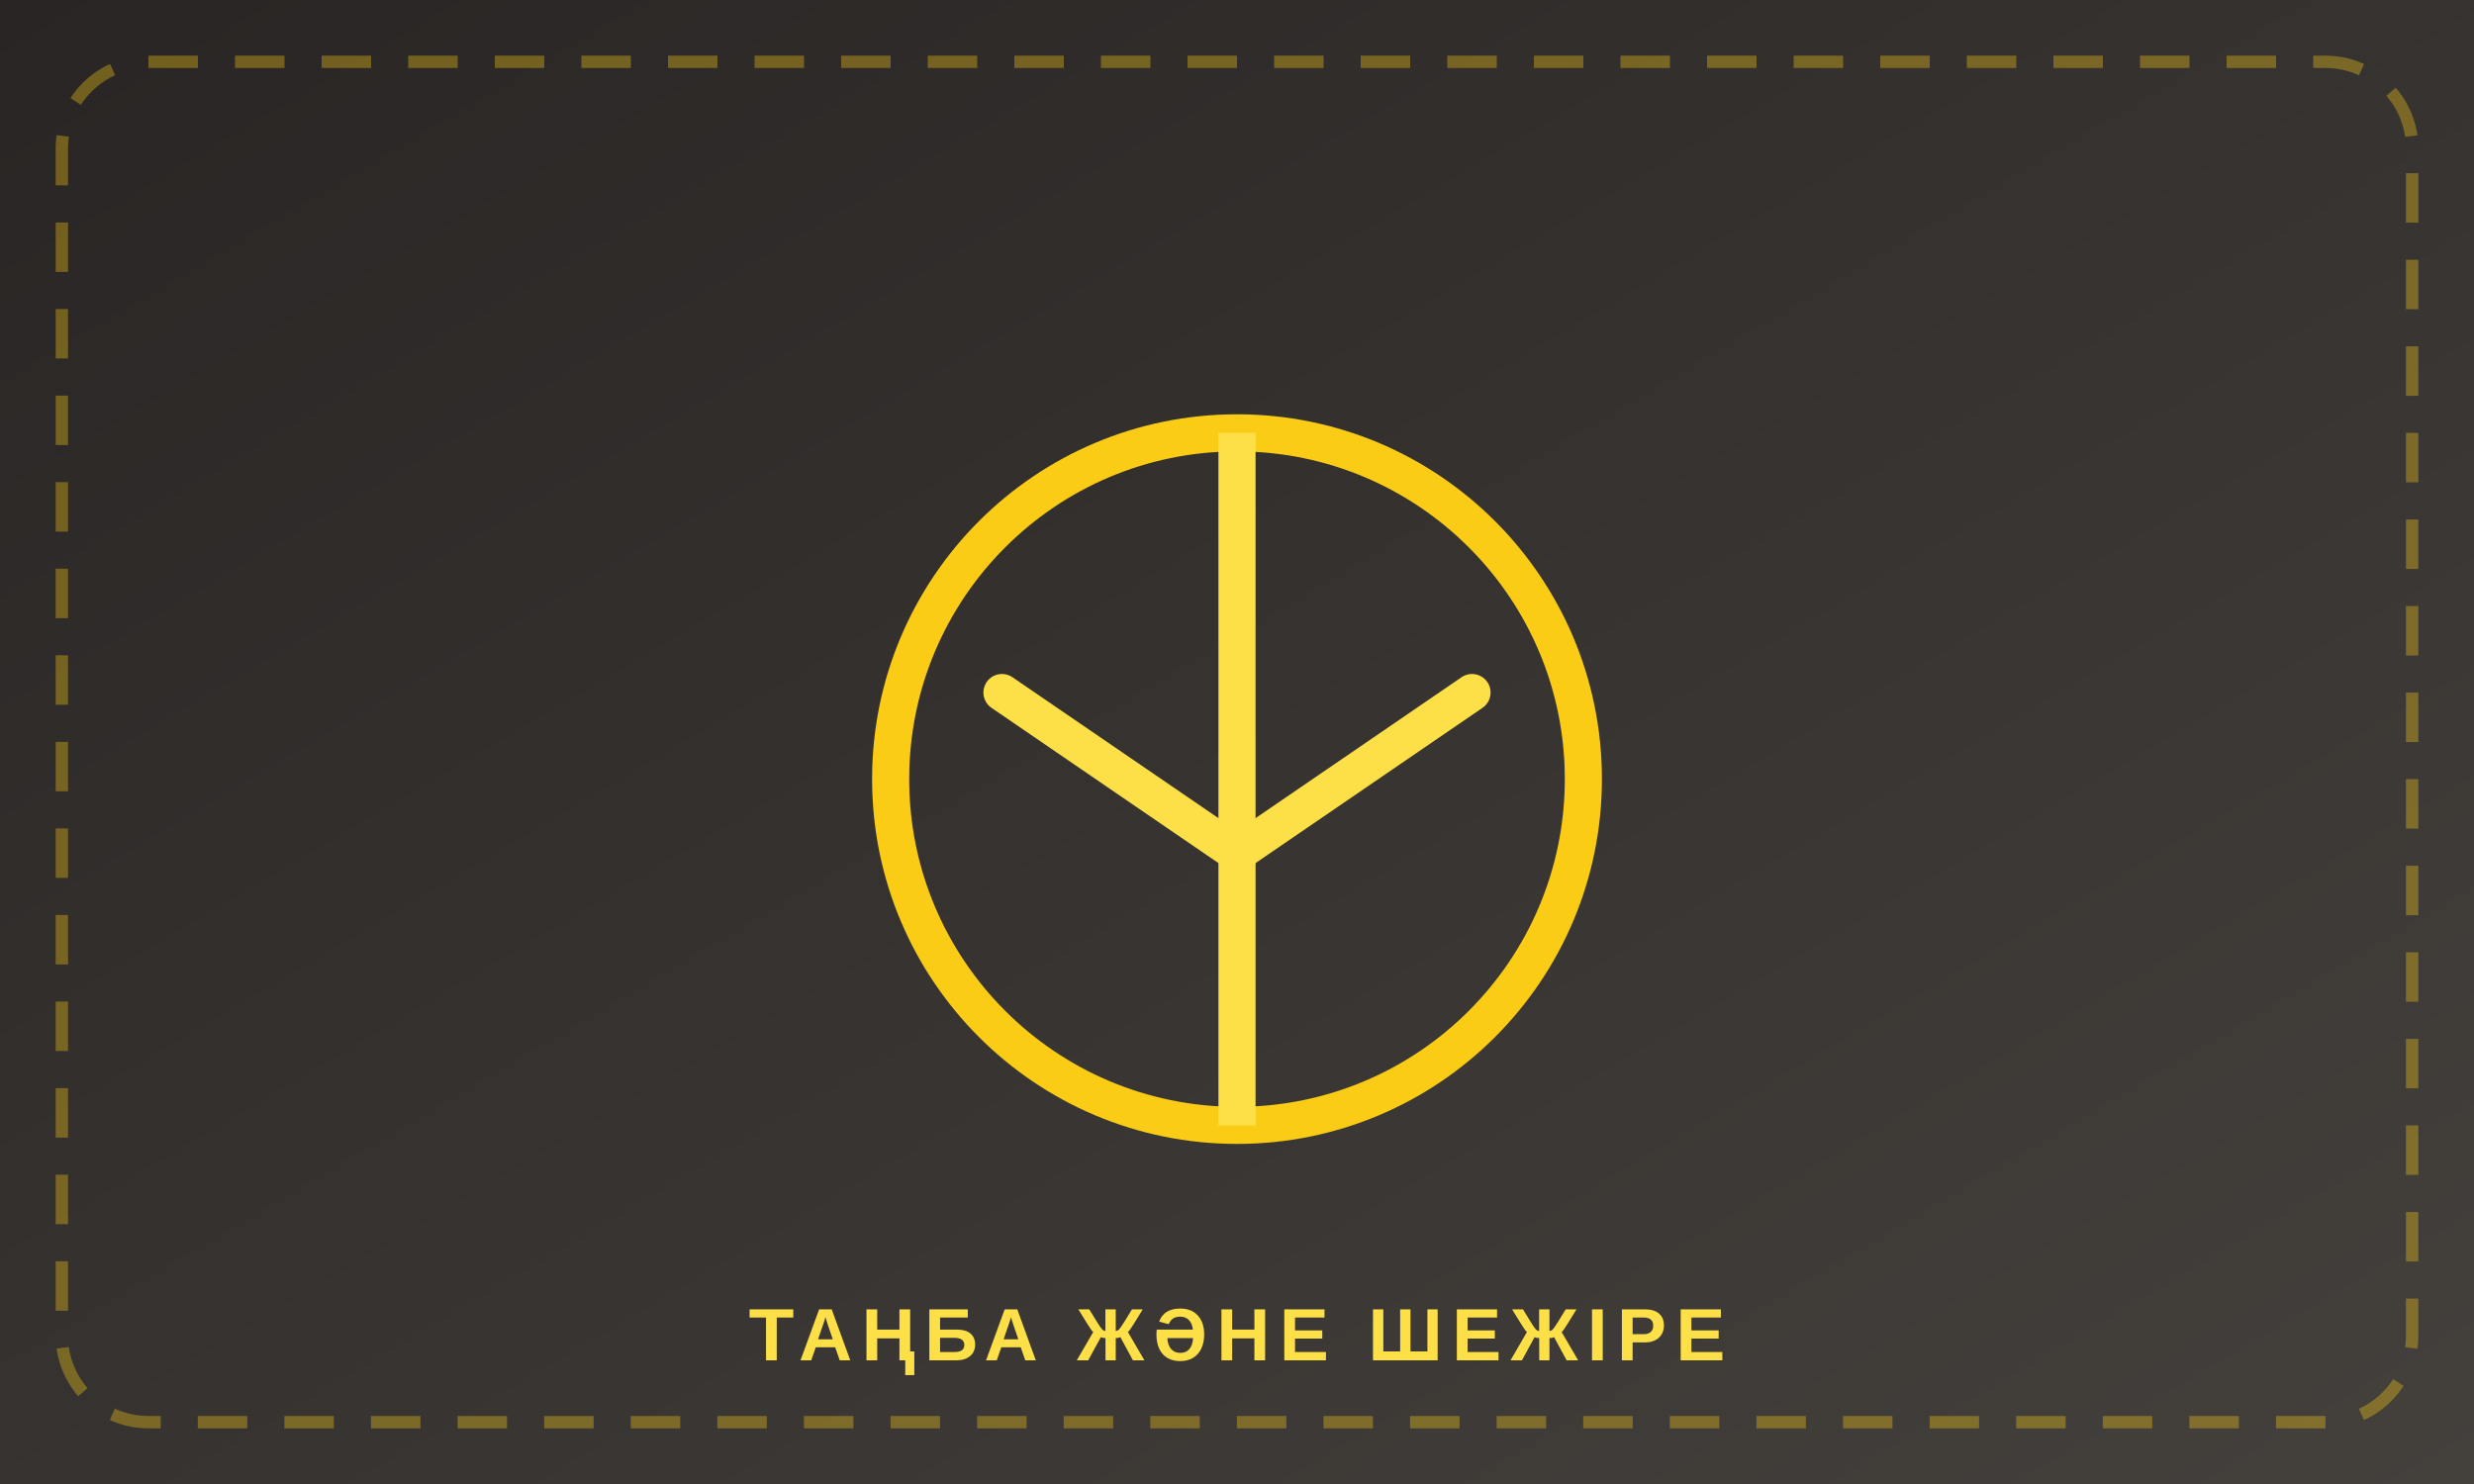
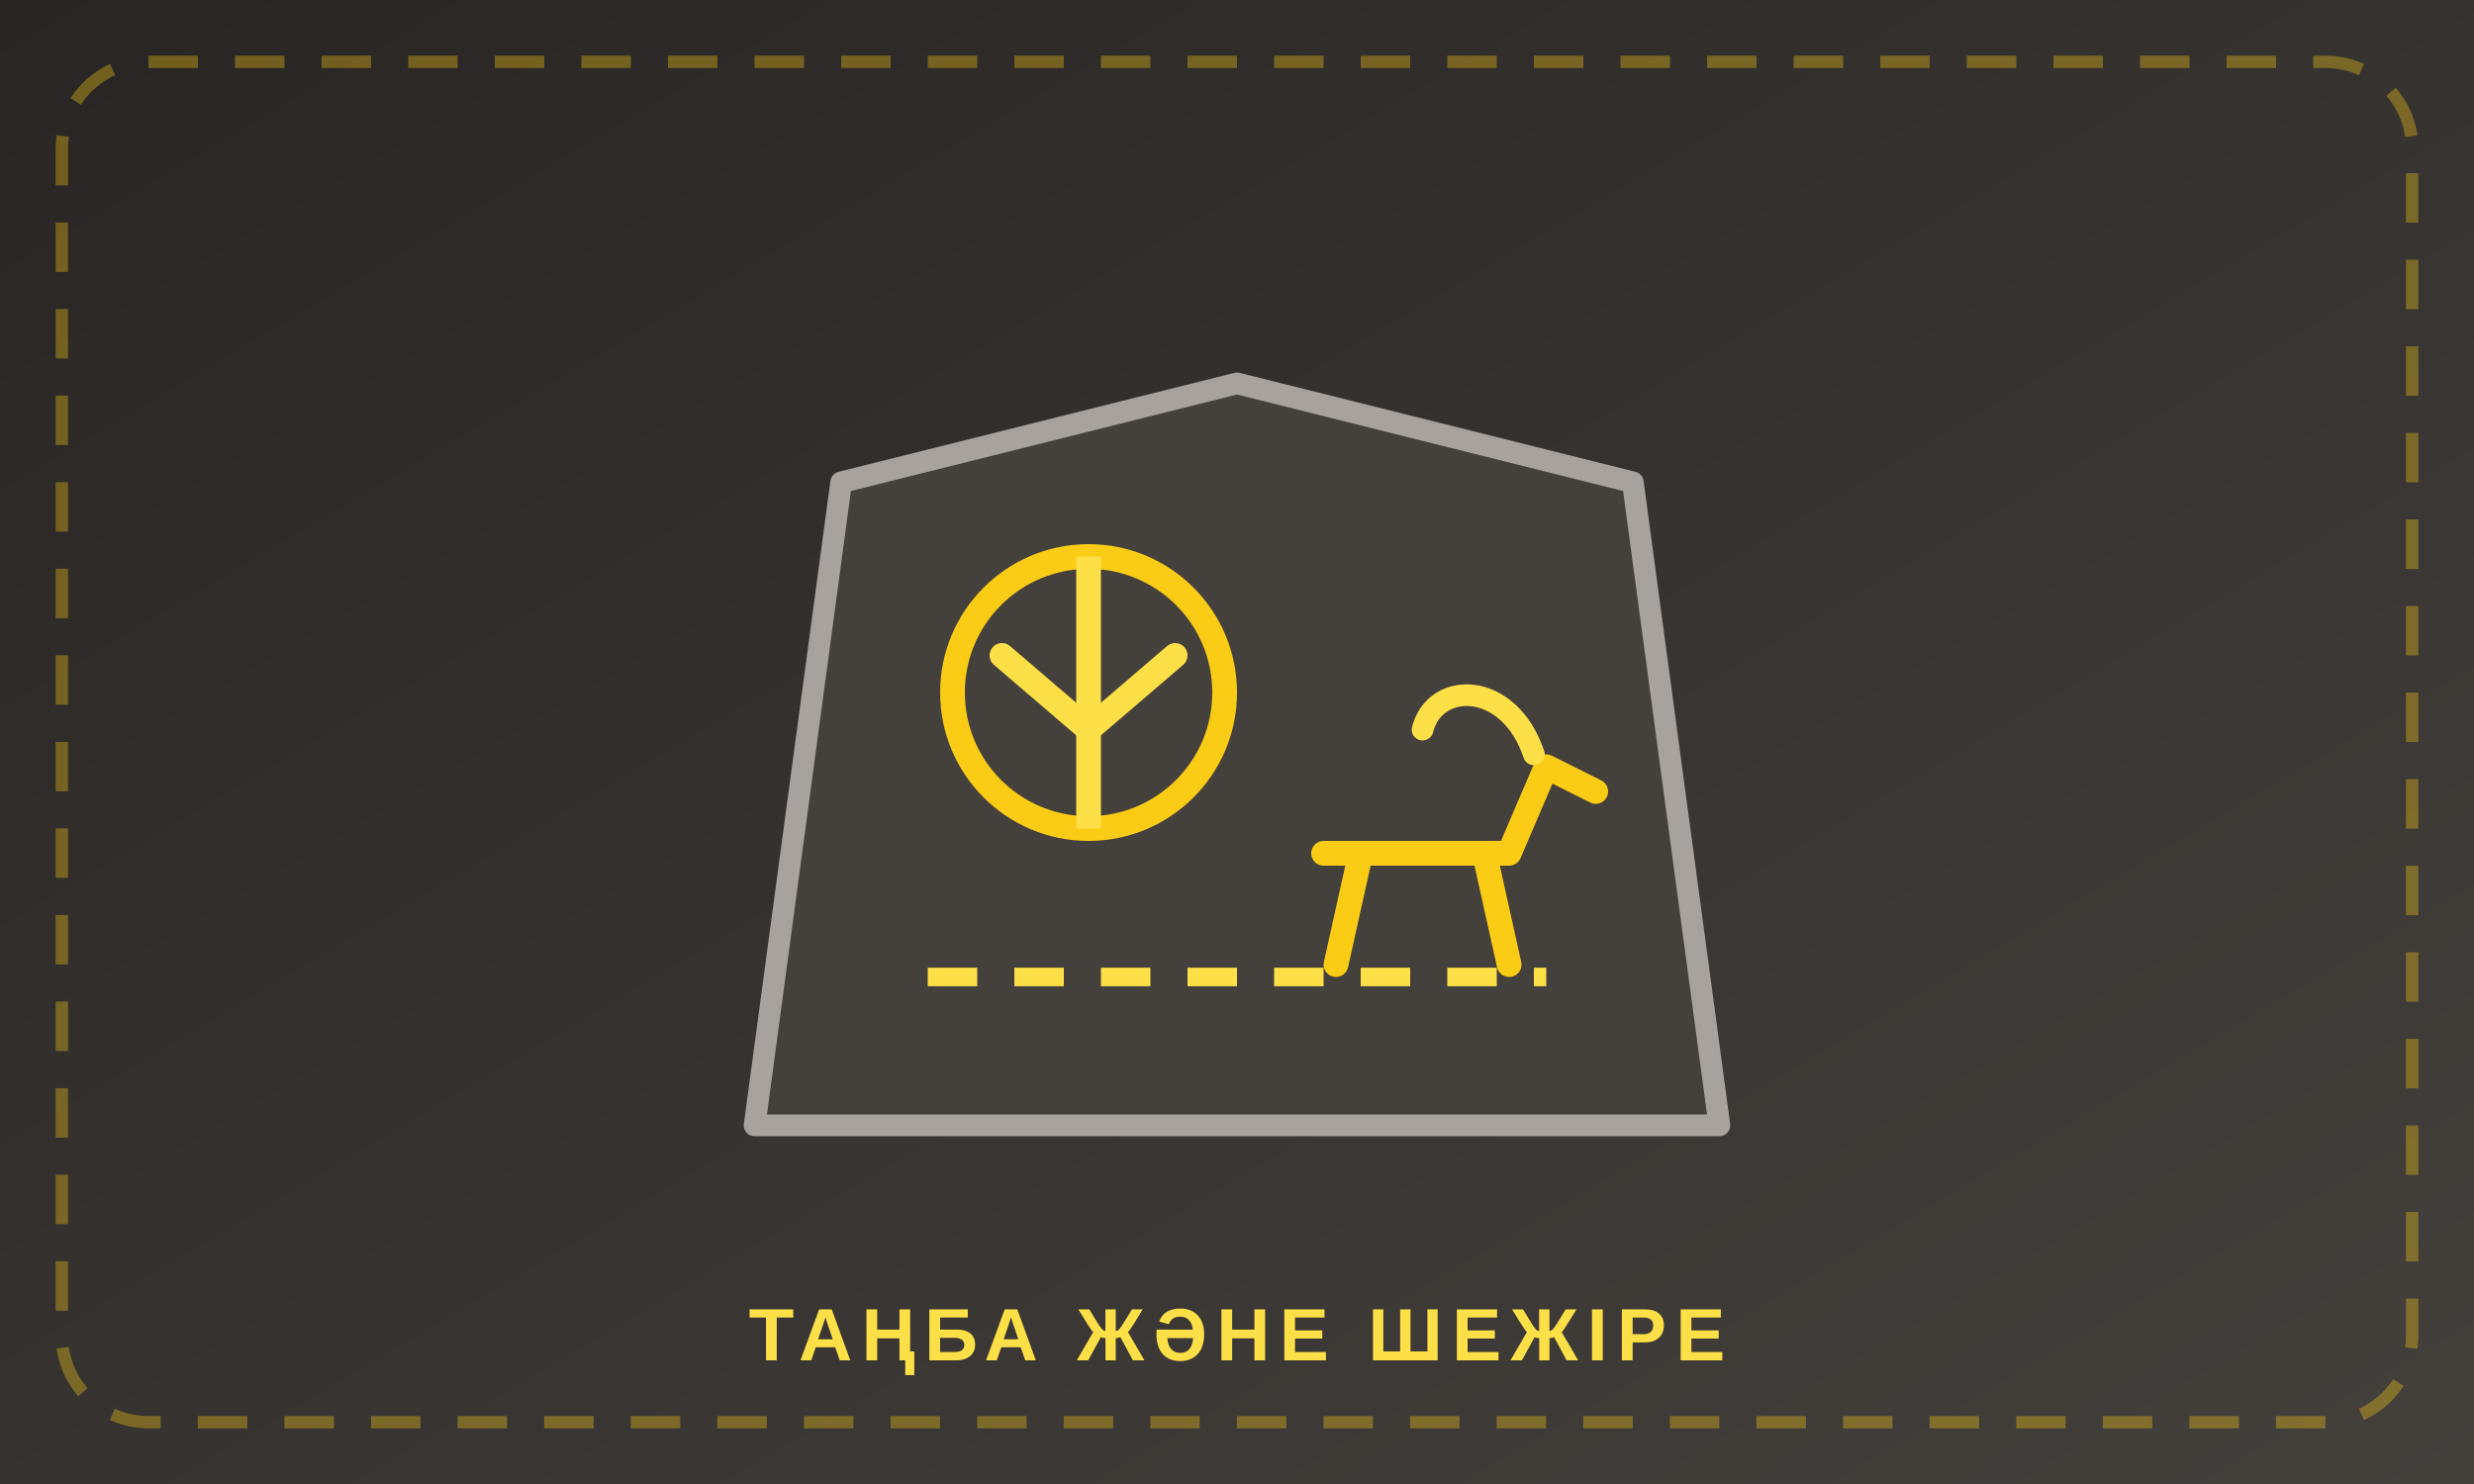
<svg xmlns="http://www.w3.org/2000/svg" viewBox="0 0 400 240" width="400" height="240">
  <defs>
    <linearGradient id="g_tanba" x1="0" y1="0" x2="1" y2="1">
      <stop offset="0%" stop-color="#292524" />
      <stop offset="100%" stop-color="#44403c" />
    </linearGradient>
  </defs>
  <rect width="400" height="240" fill="url(#g_tanba)" />
  <rect x="10" y="10" width="380" height="220" rx="14" fill="none" stroke="#facc15" stroke-opacity="0.35" stroke-width="2" stroke-dasharray="8 6" />
-   <circle cx="200" cy="126" r="56" fill="none" stroke="#facc15" stroke-width="6" />
-   <line x1="200" y1="70" x2="200" y2="182" stroke="#fde047" stroke-width="6" />
-   <path d="M162 112 L200 138 L238 112" fill="none" stroke="#fde047" stroke-width="6" stroke-linecap="round" />
+   <polygon points="122,182 136,78 200,62 264,78 278,182" fill="#44403c" stroke="#a8a29e" stroke-width="3.5" stroke-linejoin="round" />
+   <circle cx="176" cy="112" r="22" fill="none" stroke="#facc15" stroke-width="4" />
+   <line x1="176" y1="90" x2="176" y2="134" stroke="#fde047" stroke-width="4" />
+   <path d="M162 106 L176 118 L190 106" fill="none" stroke="#fde047" stroke-width="4" stroke-linecap="round" />
+   <path d="M214 138 L244 138 L250 124 L258 128 M220 138 L216 156 M240 138 L244 156" fill="none" stroke="#facc15" stroke-width="4" stroke-linecap="round" stroke-linejoin="round" />
+   <path d="M248 122 C244 110 232 110 230 118" fill="none" stroke="#fde047" stroke-width="3.5" stroke-linecap="round" />
+   <line x1="150" y1="158" x2="250" y2="158" stroke="#fde047" stroke-width="3" stroke-dasharray="8 6" />
  <text x="200" y="220" fill="#fde047" font-family="Arial, sans-serif" font-size="12" font-weight="bold" letter-spacing="1.5" text-anchor="middle">ТАҢБА ЖӘНЕ ШЕЖІРЕ</text>
</svg>
